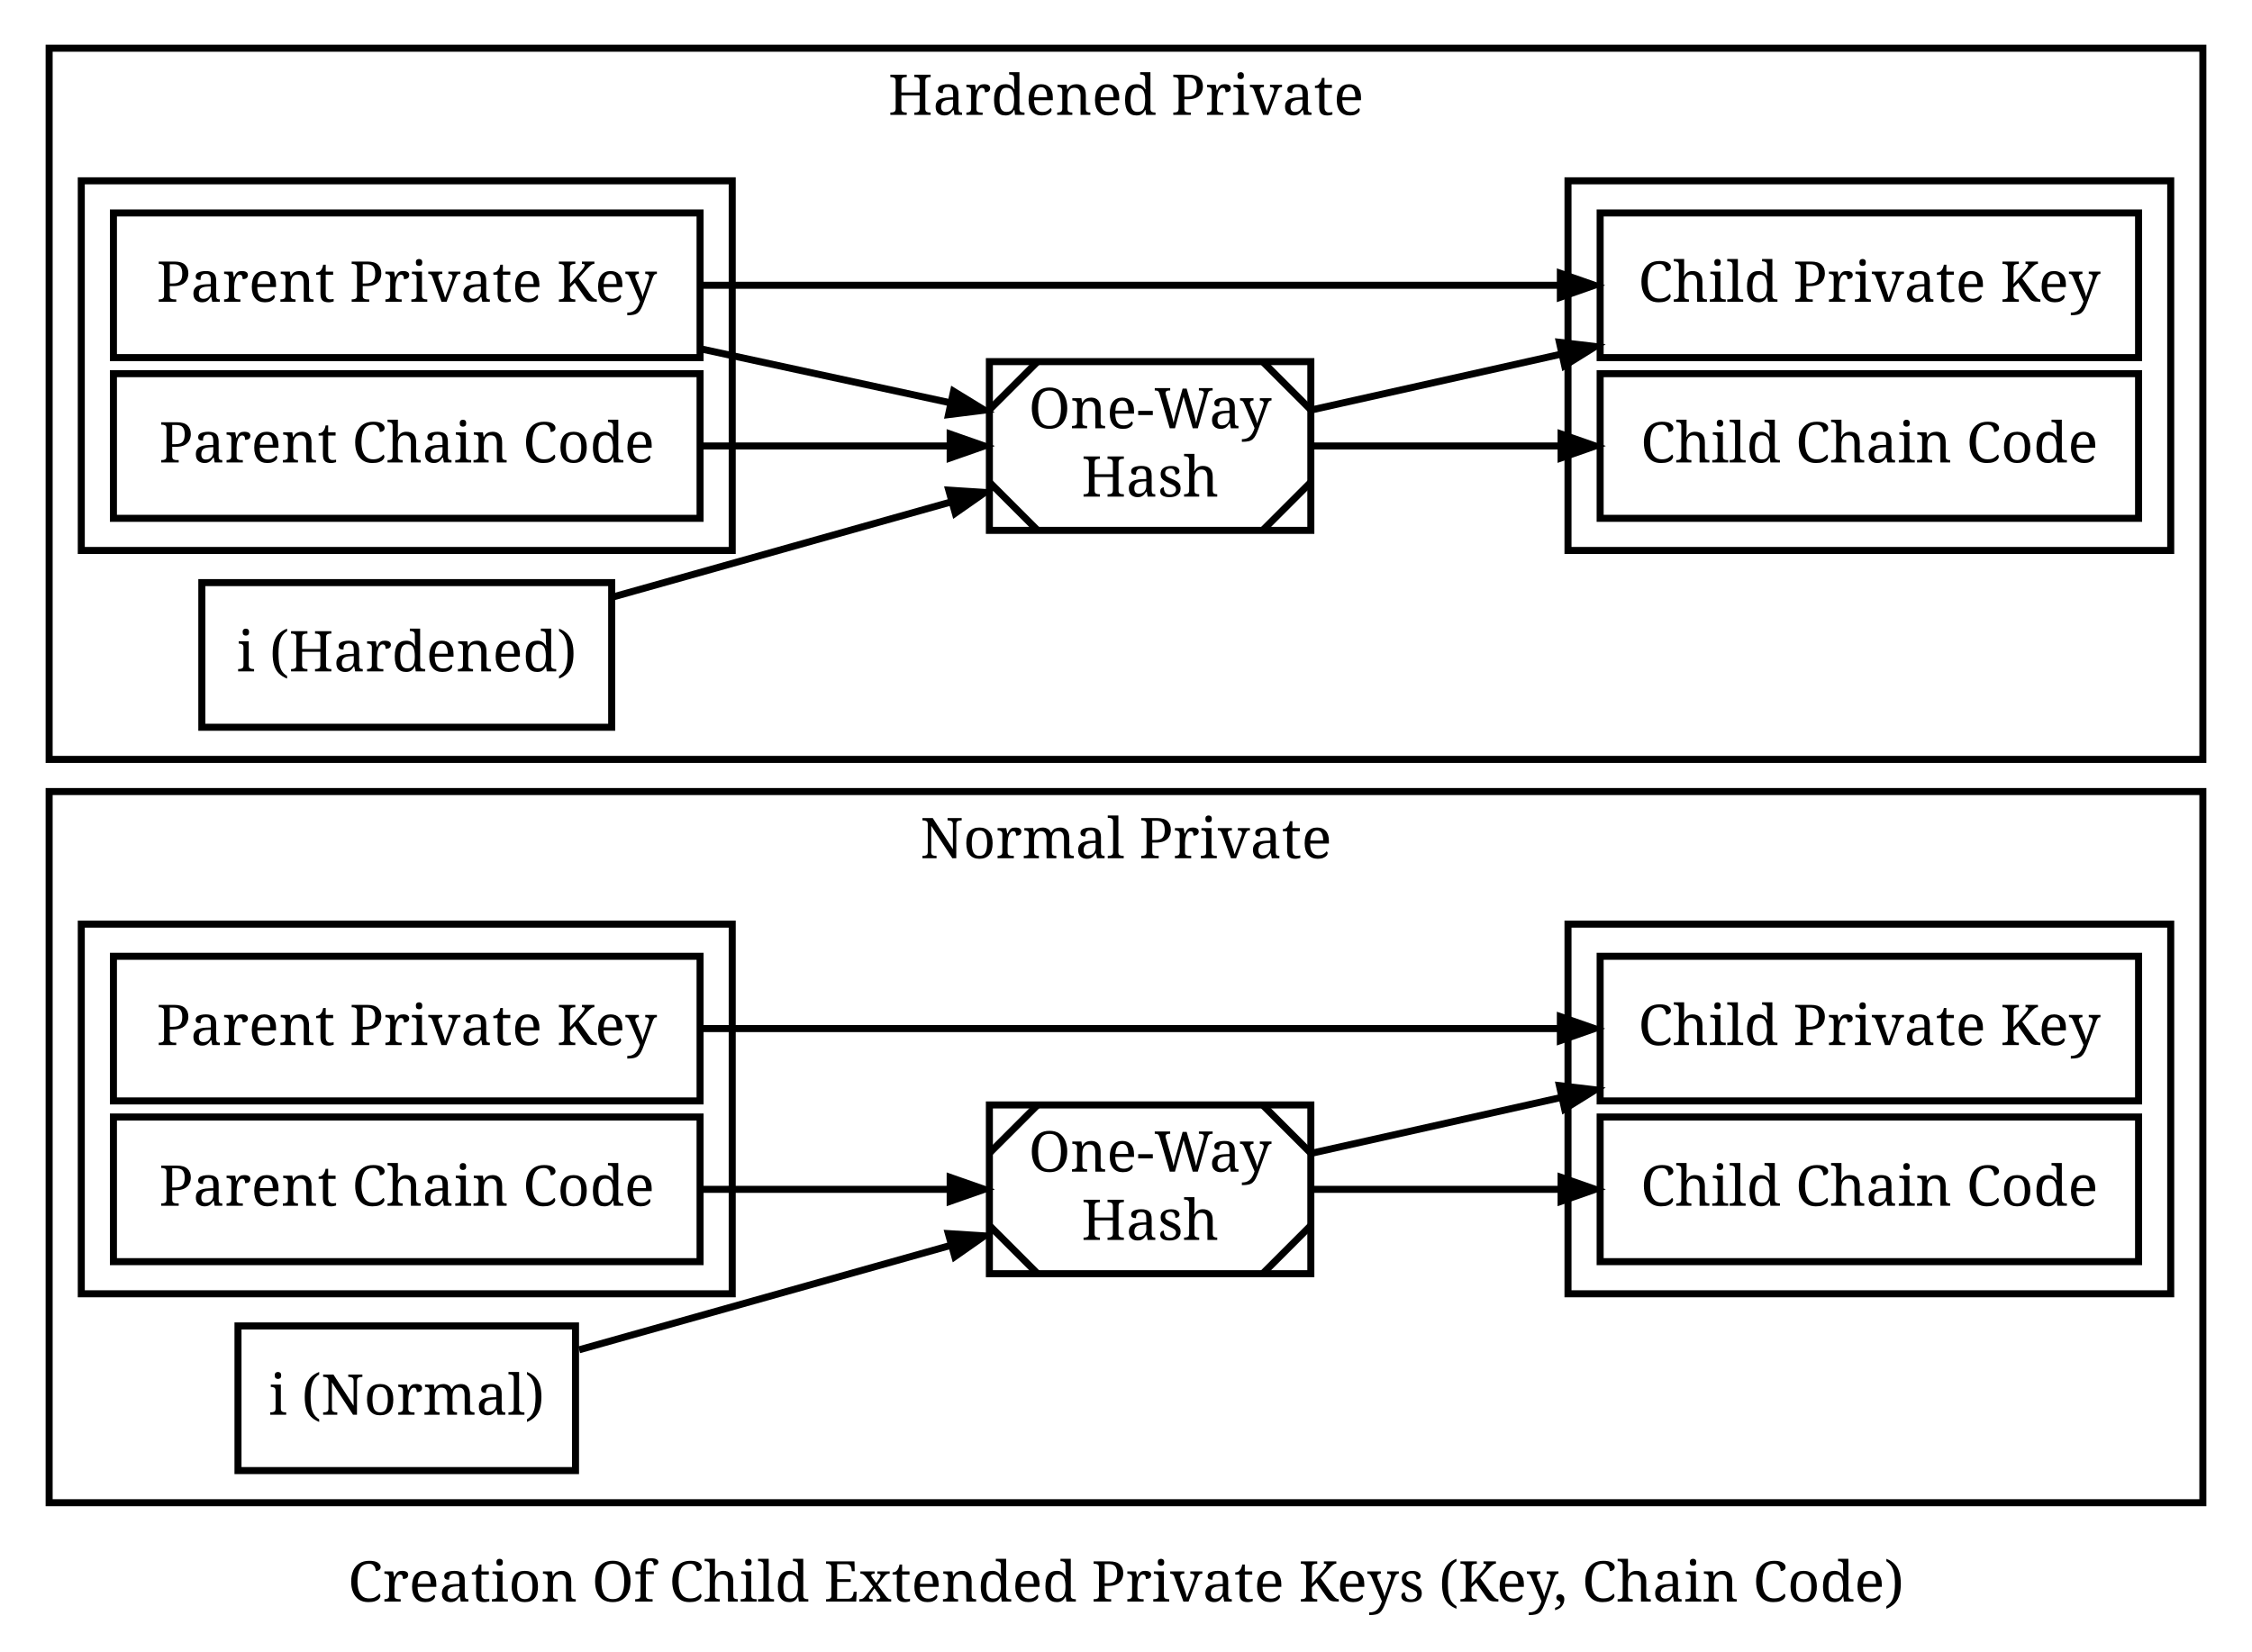
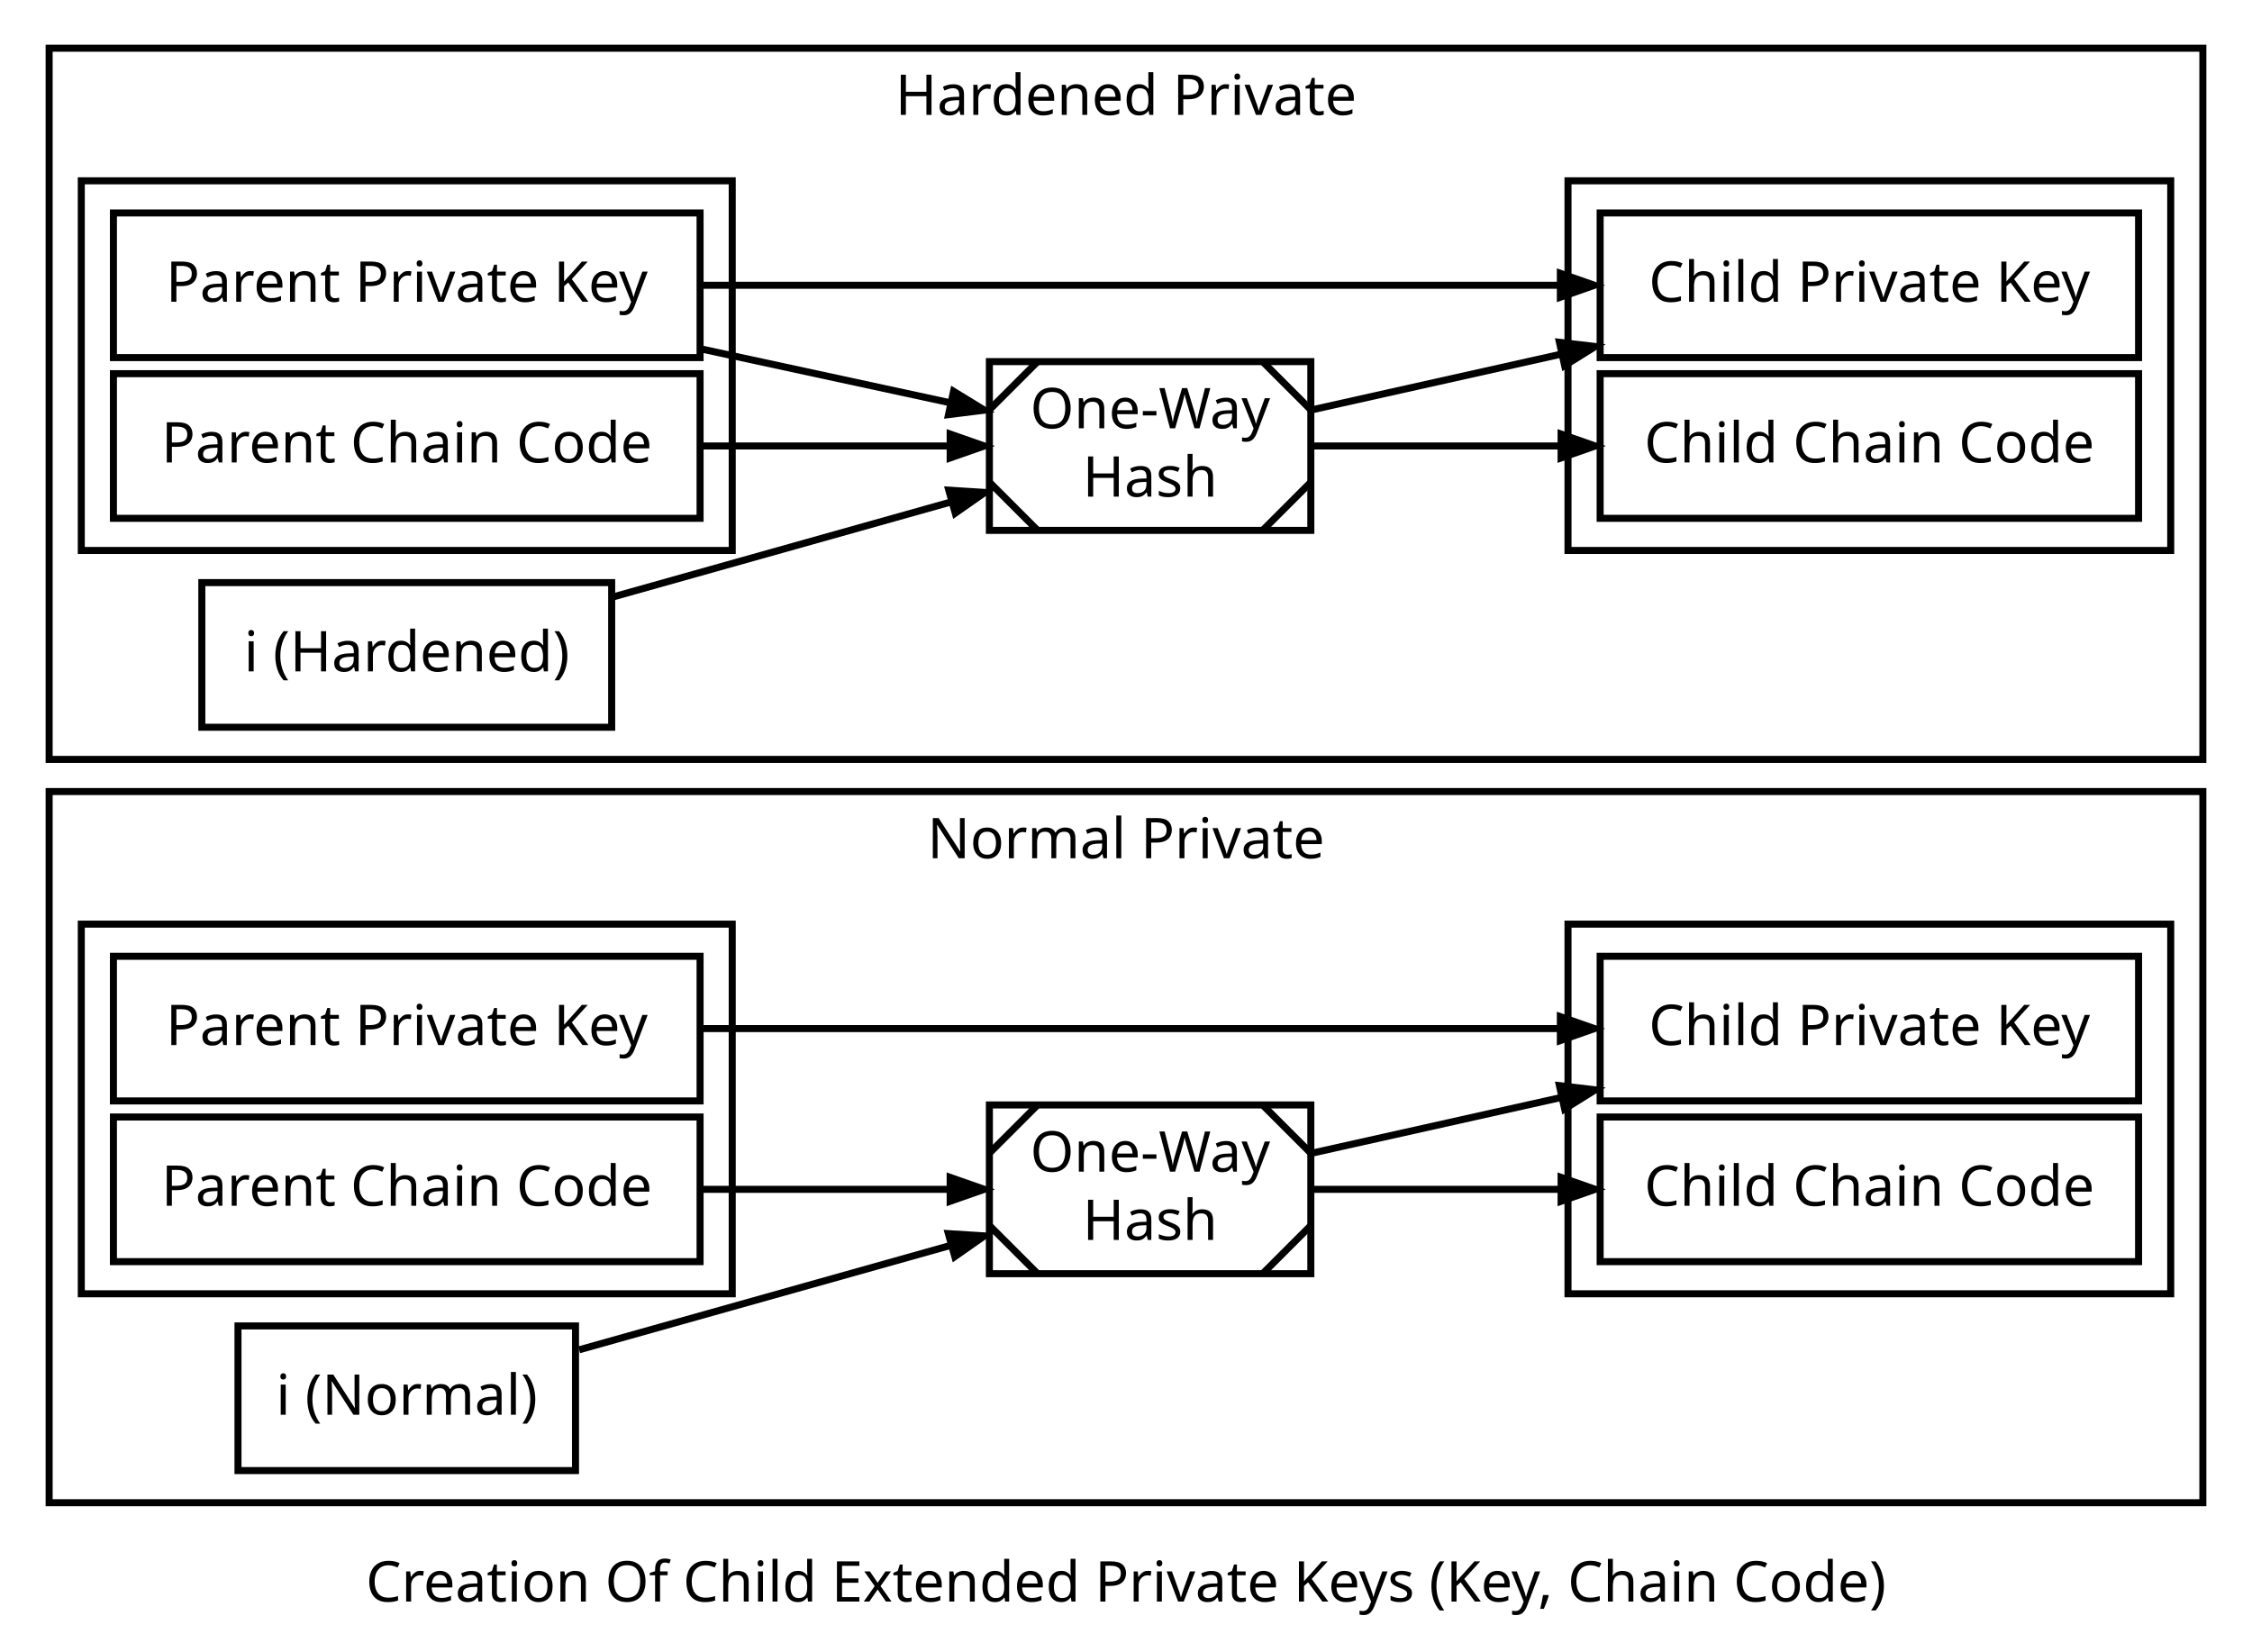
<svg xmlns="http://www.w3.org/2000/svg" width="450pt" height="330pt" viewBox="0.00 0.00 450.00 330.27">
  <g id="graph1" class="graph" transform="scale(0.803571 0.803571) rotate(0) translate(4 407)">
    <polygon fill="white" stroke="white" points="-4,5 -4,-407 557,-407 557,5 -4,5" />
-     <text text-anchor="middle" x="276" y="-8.4" font-family="Times Roman,serif" font-size="14.00">Creation Of Child Extended Private Keys (Key, Chain Code)</text>
+     <text text-anchor="middle" x="276" y="-8.4" font-family="Sans" font-size="14.00">Creation Of Child Extended Private Keys (Key, Chain Code)</text>
    <g id="graph2" class="cluster">
      <polygon fill="none" stroke="black" stroke-width="1.75" points="8,-33 8,-210 544,-210 544,-33 8,-33" />
-       <text text-anchor="middle" x="276" y="-193.4" font-family="Times Roman,serif" font-size="14.00">Normal Private</text>
+       <text text-anchor="middle" x="276" y="-193.4" font-family="Sans" font-size="14.00">Normal Private</text>
    </g>
    <g id="graph3" class="cluster">
      <polygon fill="none" stroke="black" stroke-width="1.75" points="16,-85 16,-177 178,-177 178,-85 16,-85" />
    </g>
    <g id="graph4" class="cluster">
      <polygon fill="none" stroke="black" stroke-width="1.75" points="386,-85 386,-177 536,-177 536,-85 386,-85" />
    </g>
    <g id="graph5" class="cluster">
      <polygon fill="none" stroke="black" stroke-width="1.75" points="8,-218 8,-395 544,-395 544,-218 8,-218" />
-       <text text-anchor="middle" x="276" y="-378.4" font-family="Times Roman,serif" font-size="14.00">Hardened Private</text>
+       <text text-anchor="middle" x="276" y="-378.4" font-family="Sans" font-size="14.00">Hardened Private</text>
    </g>
    <g id="graph6" class="cluster">
      <polygon fill="none" stroke="black" stroke-width="1.75" points="16,-270 16,-362 178,-362 178,-270 16,-270" />
    </g>
    <g id="graph7" class="cluster">
      <polygon fill="none" stroke="black" stroke-width="1.75" points="386,-270 386,-362 536,-362 536,-270 386,-270" />
    </g>
    <g id="node3" class="node">
      <polygon fill="none" stroke="black" stroke-width="1.75" points="170,-169 24,-169 24,-133 170,-133 170,-169" />
-       <text text-anchor="middle" x="97" y="-146.9" font-family="Times Roman,serif" font-size="14.00">Parent Private Key</text>
+       <text text-anchor="middle" x="97" y="-146.9" font-family="Sans" font-size="14.00">Parent Private Key</text>
    </g>
    <g id="node6" class="node">
      <polygon fill="none" stroke="black" stroke-width="1.75" points="528,-169 394,-169 394,-133 528,-133 528,-169" />
-       <text text-anchor="middle" x="461" y="-146.9" font-family="Times Roman,serif" font-size="14.00">Child Private Key</text>
+       <text text-anchor="middle" x="461" y="-146.9" font-family="Sans" font-size="14.00">Child Private Key</text>
    </g>
    <g id="edge13" class="edge">
      <path fill="none" stroke="black" stroke-width="1.75" d="M170.223,-151C232.072,-151 320.393,-151 383.44,-151" />
      <polygon fill="black" stroke="black" points="383.725,-154.5 393.725,-151 383.725,-147.5 383.725,-154.5" />
    </g>
    <g id="node4" class="node">
      <polygon fill="none" stroke="black" stroke-width="1.75" points="170,-129 24,-129 24,-93 170,-93 170,-129" />
-       <text text-anchor="middle" x="97" y="-106.9" font-family="Times Roman,serif" font-size="14.00">Parent Chain Code</text>
+       <text text-anchor="middle" x="97" y="-106.9" font-family="Sans" font-size="14.00">Parent Chain Code</text>
    </g>
    <g id="node8" class="node">
      <polygon fill="none" stroke="black" stroke-width="1.75" points="322,-132 242,-132 242,-90 322,-90 322,-132" />
      <polyline fill="none" stroke="black" stroke-width="1.75" points="254,-132 242,-120 " />
      <polyline fill="none" stroke="black" stroke-width="1.75" points="242,-102 254,-90 " />
      <polyline fill="none" stroke="black" stroke-width="1.75" points="310,-90 322,-102 " />
      <polyline fill="none" stroke="black" stroke-width="1.75" points="322,-120 310,-132 " />
-       <text text-anchor="middle" x="282" y="-115.4" font-family="Times Roman,serif" font-size="14.00">One-Way</text>
-       <text text-anchor="middle" x="282" y="-98.4" font-family="Times Roman,serif" font-size="14.00">Hash</text>
+       <text text-anchor="middle" x="282" y="-115.4" font-family="Sans" font-size="14.00">One-Way</text>
+       <text text-anchor="middle" x="282" y="-98.4" font-family="Sans" font-size="14.00">Hash</text>
    </g>
    <g id="edge5" class="edge">
      <path fill="none" stroke="black" stroke-width="1.75" d="M170.117,-111C190.739,-111 212.708,-111 231.668,-111" />
      <polygon fill="black" stroke="black" points="231.865,-114.5 241.865,-111 231.865,-107.5 231.865,-114.5" />
    </g>
    <g id="node7" class="node">
      <polygon fill="none" stroke="black" stroke-width="1.75" points="528,-129 394,-129 394,-93 528,-93 528,-129" />
-       <text text-anchor="middle" x="461" y="-106.9" font-family="Times Roman,serif" font-size="14.00">Child Chain Code</text>
+       <text text-anchor="middle" x="461" y="-106.9" font-family="Sans" font-size="14.00">Child Chain Code</text>
    </g>
    <g id="edge9" class="edge">
      <path fill="none" stroke="black" stroke-width="1.75" d="M322.171,-119.977C340.413,-124.053 362.63,-129.018 383.896,-133.77" />
      <polygon fill="black" stroke="black" points="383.386,-137.242 393.908,-136.007 384.912,-130.411 383.386,-137.242" />
    </g>
    <g id="edge11" class="edge">
      <path fill="none" stroke="black" stroke-width="1.75" d="M322.171,-111C340.413,-111 362.63,-111 383.896,-111" />
      <polygon fill="black" stroke="black" points="383.908,-114.5 393.908,-111 383.908,-107.5 383.908,-114.5" />
    </g>
    <g id="node9" class="node">
      <polygon fill="none" stroke="black" stroke-width="1.75" points="139,-77 55,-77 55,-41 139,-41 139,-77" />
-       <text text-anchor="middle" x="97" y="-54.9" font-family="Times Roman,serif" font-size="14.00">i (Normal)</text>
+       <text text-anchor="middle" x="97" y="-54.9" font-family="Sans" font-size="14.00">i (Normal)</text>
    </g>
    <g id="edge7" class="edge">
      <path fill="none" stroke="black" stroke-width="1.75" d="M139.908,-71.061C167.407,-78.79 203.208,-88.853 231.993,-96.944" />
      <polygon fill="black" stroke="black" points="231.284,-100.38 241.858,-99.717 233.178,-93.641 231.284,-100.38" />
    </g>
    <g id="node17" class="node">
      <polygon fill="none" stroke="black" stroke-width="1.75" points="170,-354 24,-354 24,-318 170,-318 170,-354" />
-       <text text-anchor="middle" x="97" y="-331.9" font-family="Times Roman,serif" font-size="14.00">Parent Private Key</text>
+       <text text-anchor="middle" x="97" y="-331.9" font-family="Sans" font-size="14.00">Parent Private Key</text>
    </g>
    <g id="node20" class="node">
      <polygon fill="none" stroke="black" stroke-width="1.75" points="528,-354 394,-354 394,-318 528,-318 528,-354" />
-       <text text-anchor="middle" x="461" y="-331.9" font-family="Times Roman,serif" font-size="14.00">Child Private Key</text>
+       <text text-anchor="middle" x="461" y="-331.9" font-family="Sans" font-size="14.00">Child Private Key</text>
    </g>
    <g id="edge28" class="edge">
      <path fill="none" stroke="black" stroke-width="1.75" d="M170.223,-336C232.072,-336 320.393,-336 383.44,-336" />
      <polygon fill="black" stroke="black" points="383.725,-339.5 393.725,-336 383.725,-332.5 383.725,-339.5" />
    </g>
    <g id="node22" class="node">
      <polygon fill="none" stroke="black" stroke-width="1.75" points="322,-317 242,-317 242,-275 322,-275 322,-317" />
      <polyline fill="none" stroke="black" stroke-width="1.75" points="254,-317 242,-305 " />
      <polyline fill="none" stroke="black" stroke-width="1.75" points="242,-287 254,-275 " />
      <polyline fill="none" stroke="black" stroke-width="1.75" points="310,-275 322,-287 " />
      <polyline fill="none" stroke="black" stroke-width="1.75" points="322,-305 310,-317 " />
-       <text text-anchor="middle" x="282" y="-300.4" font-family="Times Roman,serif" font-size="14.00">One-Way</text>
-       <text text-anchor="middle" x="282" y="-283.4" font-family="Times Roman,serif" font-size="14.00">Hash</text>
+       <text text-anchor="middle" x="282" y="-300.4" font-family="Sans" font-size="14.00">One-Way</text>
+       <text text-anchor="middle" x="282" y="-283.4" font-family="Sans" font-size="14.00">Hash</text>
    </g>
    <g id="edge20" class="edge">
      <path fill="none" stroke="black" stroke-width="1.75" d="M170.117,-320.191C190.835,-315.711 212.911,-310.938 231.931,-306.826" />
      <polygon fill="black" stroke="black" points="232.83,-310.212 241.865,-304.678 231.351,-303.37 232.83,-310.212" />
    </g>
    <g id="node18" class="node">
      <polygon fill="none" stroke="black" stroke-width="1.75" points="170,-314 24,-314 24,-278 170,-278 170,-314" />
-       <text text-anchor="middle" x="97" y="-291.9" font-family="Times Roman,serif" font-size="14.00">Parent Chain Code</text>
+       <text text-anchor="middle" x="97" y="-291.9" font-family="Sans" font-size="14.00">Parent Chain Code</text>
    </g>
    <g id="edge18" class="edge">
      <path fill="none" stroke="black" stroke-width="1.75" d="M170.117,-296C190.739,-296 212.708,-296 231.668,-296" />
      <polygon fill="black" stroke="black" points="231.865,-299.5 241.865,-296 231.865,-292.5 231.865,-299.5" />
    </g>
    <g id="node21" class="node">
      <polygon fill="none" stroke="black" stroke-width="1.75" points="528,-314 394,-314 394,-278 528,-278 528,-314" />
-       <text text-anchor="middle" x="461" y="-291.9" font-family="Times Roman,serif" font-size="14.00">Child Chain Code</text>
+       <text text-anchor="middle" x="461" y="-291.9" font-family="Sans" font-size="14.00">Child Chain Code</text>
    </g>
    <g id="edge24" class="edge">
      <path fill="none" stroke="black" stroke-width="1.75" d="M322.171,-304.977C340.413,-309.053 362.63,-314.018 383.896,-318.77" />
      <polygon fill="black" stroke="black" points="383.386,-322.242 393.908,-321.007 384.912,-315.411 383.386,-322.242" />
    </g>
    <g id="edge26" class="edge">
      <path fill="none" stroke="black" stroke-width="1.75" d="M322.171,-296C340.413,-296 362.63,-296 383.896,-296" />
      <polygon fill="black" stroke="black" points="383.908,-299.5 393.908,-296 383.908,-292.5 383.908,-299.5" />
    </g>
    <g id="node23" class="node">
      <polygon fill="none" stroke="black" stroke-width="1.75" points="148,-262 46,-262 46,-226 148,-226 148,-262" />
-       <text text-anchor="middle" x="97" y="-239.9" font-family="Times Roman,serif" font-size="14.00">i (Hardened)</text>
+       <text text-anchor="middle" x="97" y="-239.9" font-family="Sans" font-size="14.00">i (Hardened)</text>
    </g>
    <g id="edge22" class="edge">
      <path fill="none" stroke="black" stroke-width="1.75" d="M148.042,-258.347C174.311,-265.731 206.205,-274.696 232.282,-282.025" />
      <polygon fill="black" stroke="black" points="231.393,-285.411 241.967,-284.748 233.287,-278.672 231.393,-285.411" />
    </g>
  </g>
</svg>
